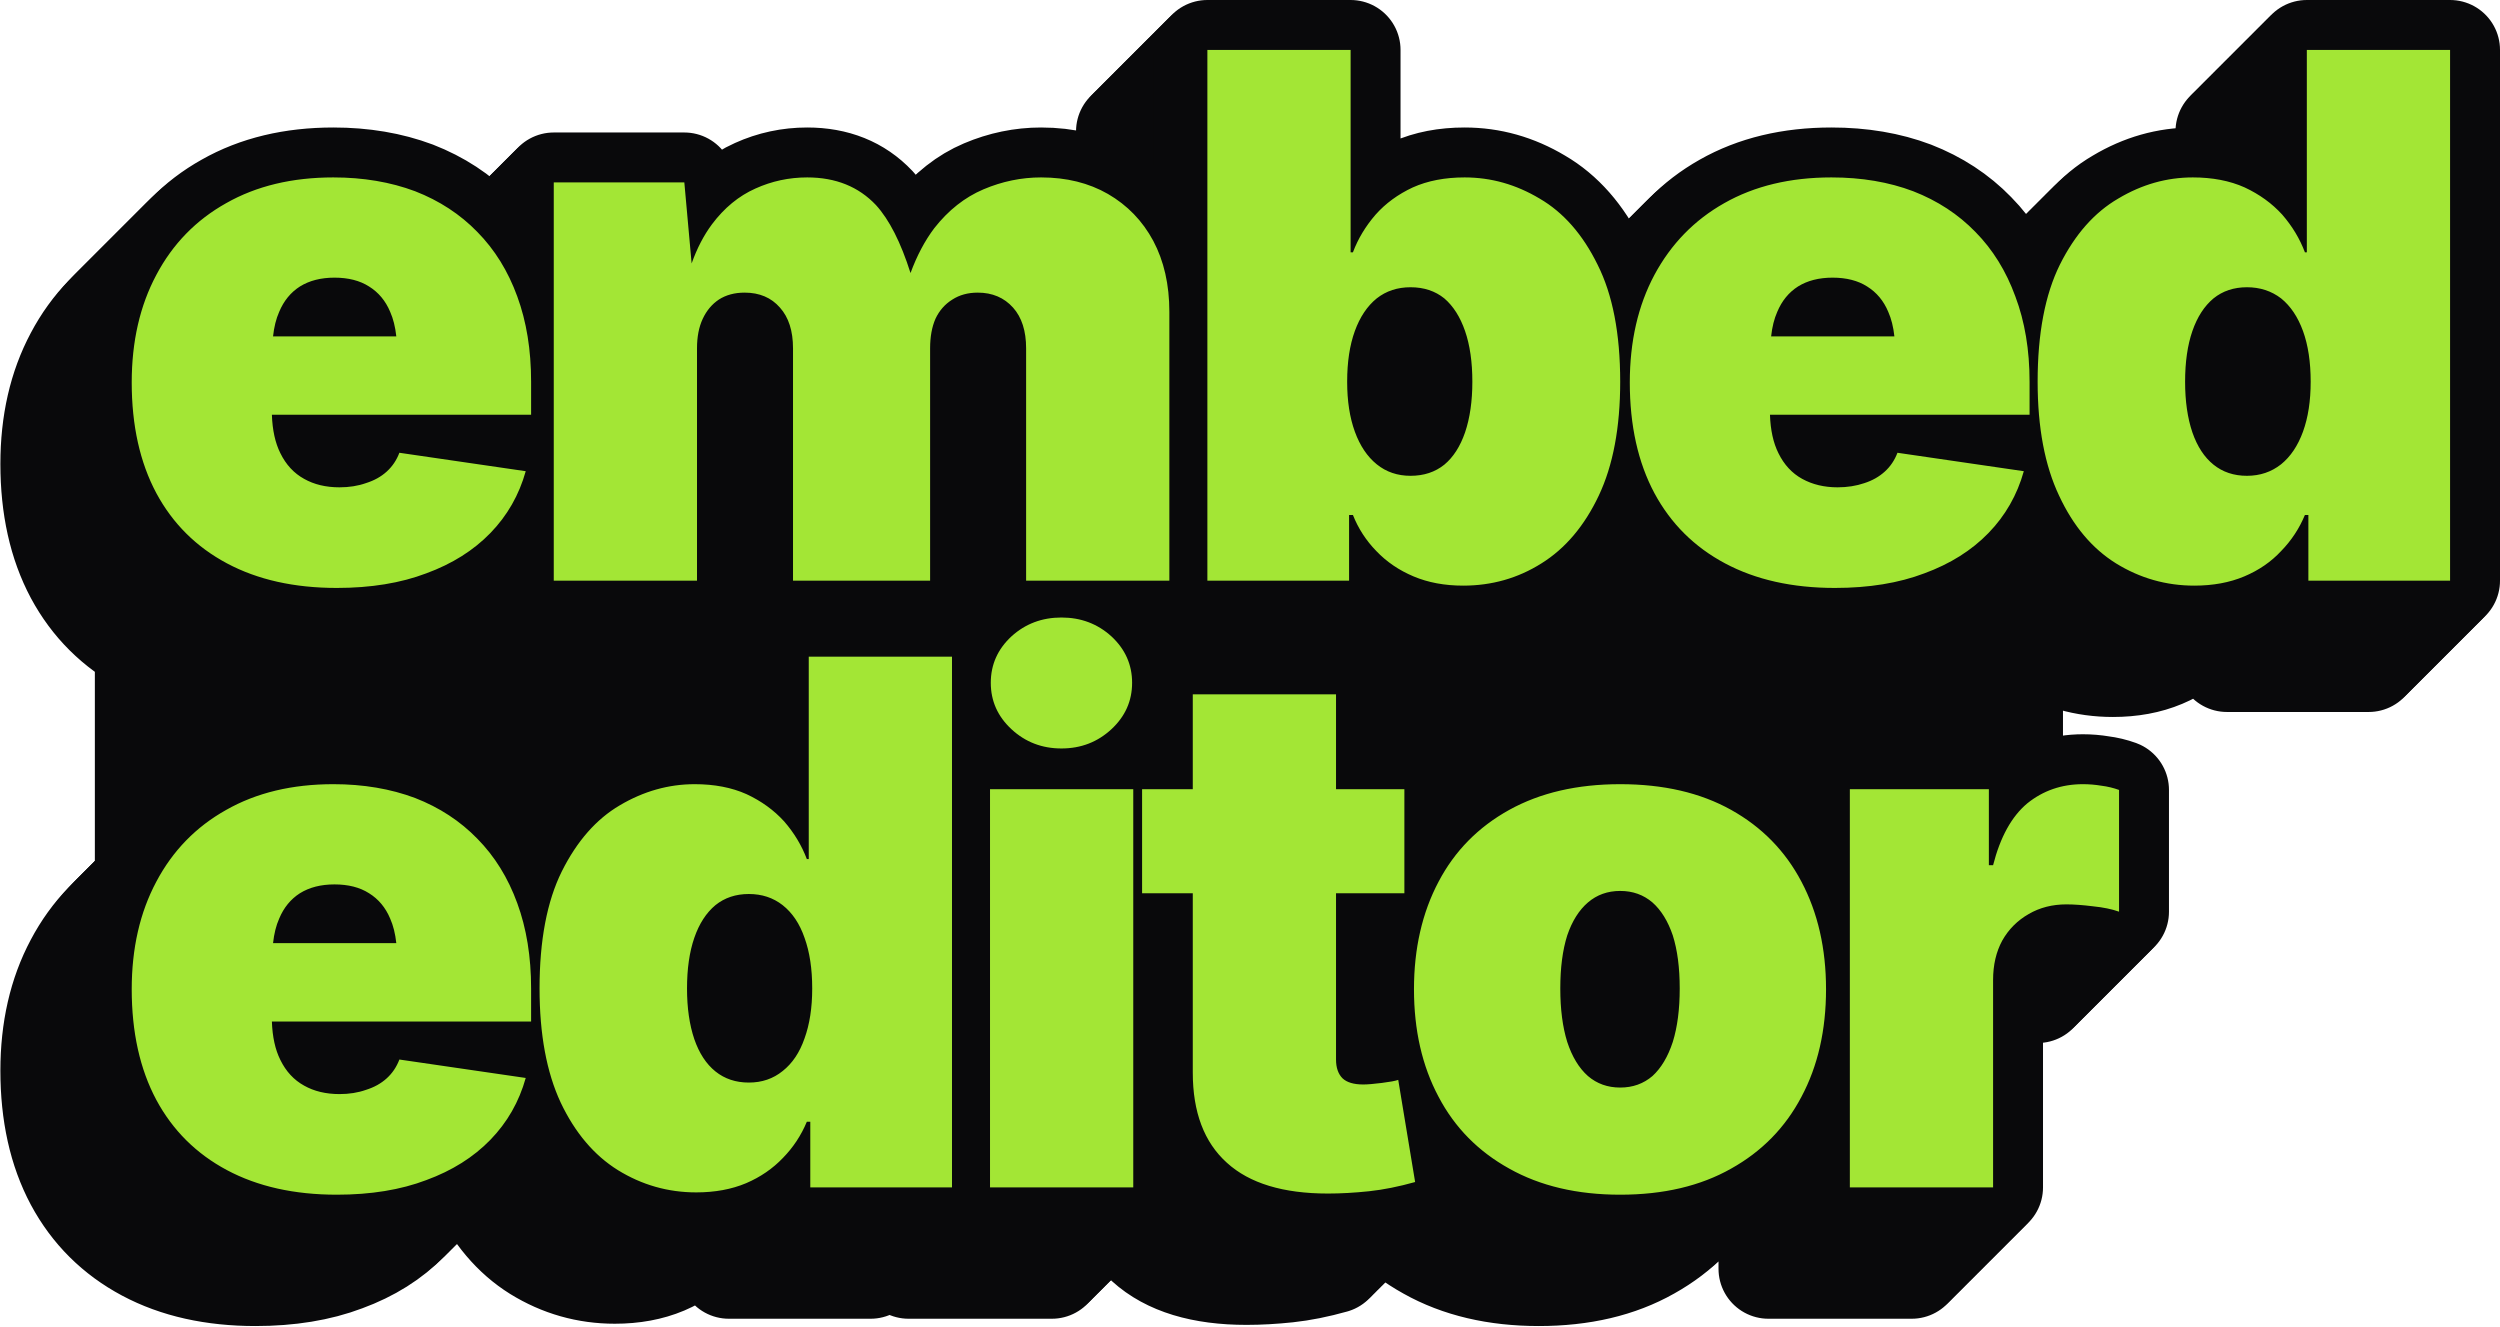
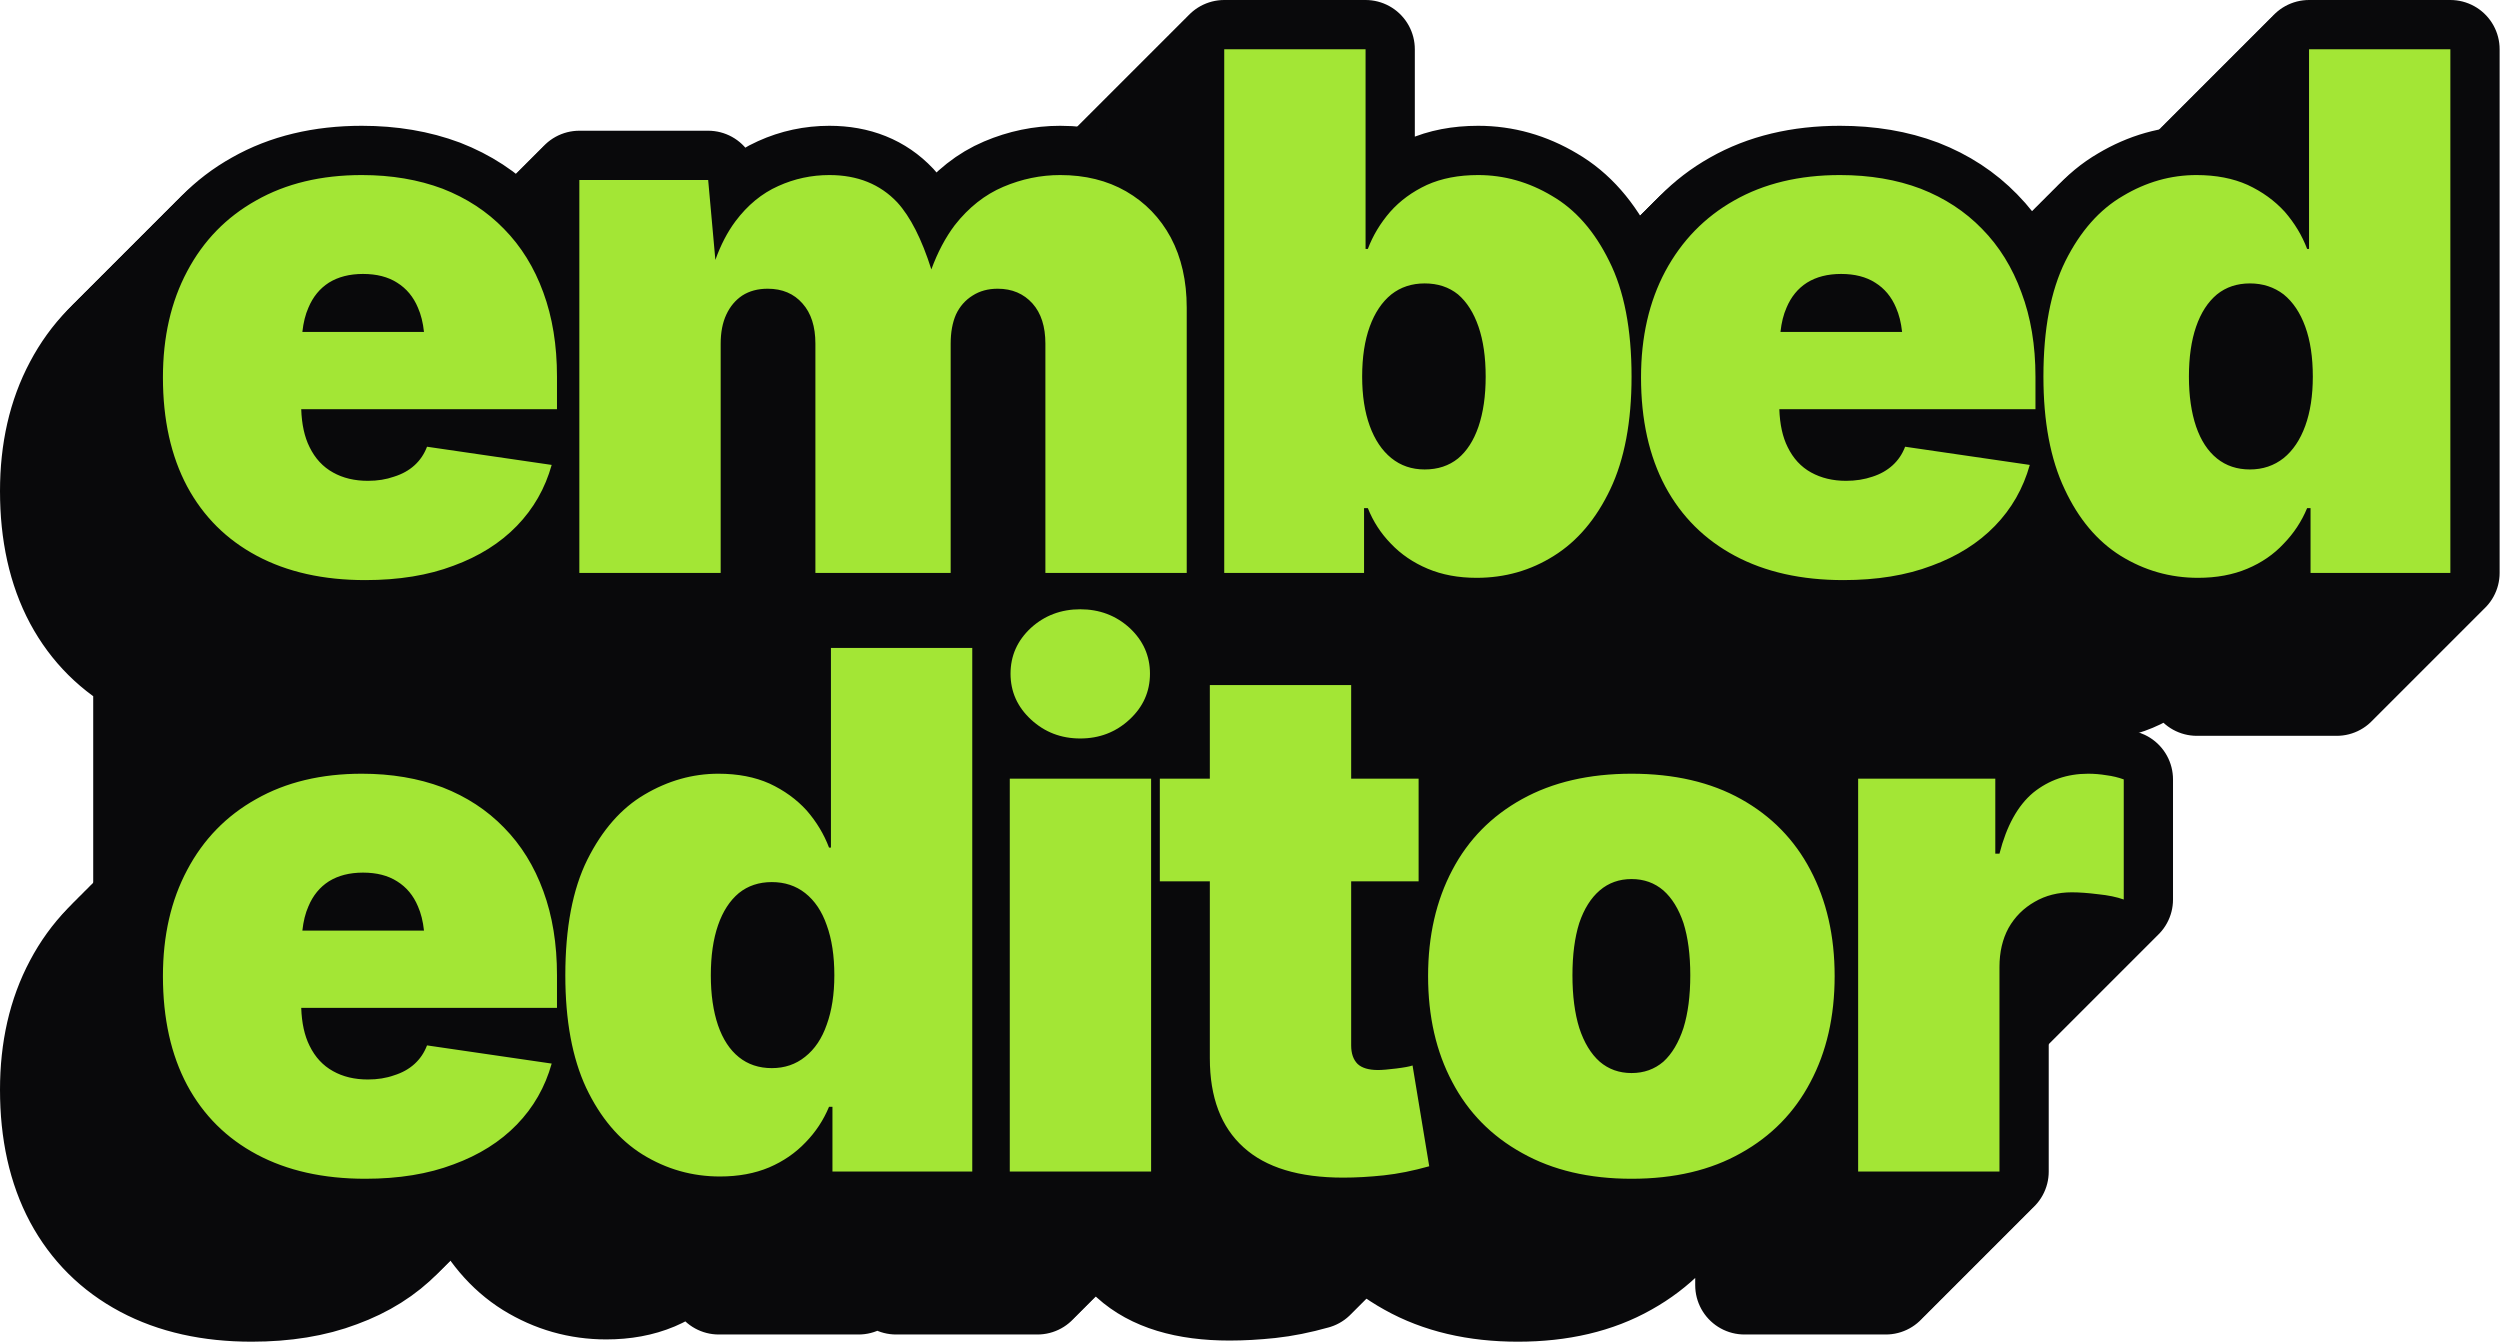
- <svg xmlns="http://www.w3.org/2000/svg" viewBox="-28.5 -151.2 651 345.3" width="651" height="345.3">
+ <svg xmlns="http://www.w3.org/2000/svg" viewBox="-37.2 -151.2 659.8 354.1" width="659.8" height="354.1">
  <defs>
    <path id="ink" d="M59.2 1.9L59.2 1.9Q42.6 1.9 30.6-4.5Q18.6-10.9 12.2-22.8Q5.8-34.8 5.8-51.6L5.8-51.6Q5.8-67.6 12.2-79.6Q18.6-91.7 30.4-98.3Q42.2-105.0 58.3-105.0L58.3-105.0Q70.0-105.0 79.6-101.4Q89.1-97.7 95.8-90.8Q102.6-83.9 106.2-74.0Q109.8-64.2 109.8-51.8L109.8-51.8L109.8-43.2L42.3-43.2Q42.5-37.2 44.5-33.2L44.5-33.2Q46.7-28.7 50.7-26.5Q54.6-24.3 59.9-24.3L59.9-24.3Q63.7-24.3 66.8-25.4Q70.0-26.4 72.2-28.4Q74.4-30.4 75.5-33.3L75.5-33.3L108.4-28.5Q105.8-19.2 99.2-12.4Q92.6-5.6 82.5-1.9Q72.5 1.9 59.2 1.9ZM42.6-63.6L42.6-63.6L74.7-63.6Q74.3-67.3 73.1-70.0L73.1-70.0Q71.3-74.3 67.6-76.6Q64.0-78.9 58.6-78.9Q53.3-78.9 49.6-76.6Q46.0-74.3 44.2-70.0L44.2-70.0Q43.0-67.3 42.6-63.6ZM153.0 0L115.7 0L115.7-103.7L149.7-103.7L151.6-82.6Q153.7-88.5 156.9-92.8L156.9-92.8Q161.7-99.2 168.2-102.1Q174.6-105.0 181.7-105.0L181.7-105.0Q192.8-105.0 199.6-97.8L199.6-97.8Q204.8-92.1 208.6-80.1L208.6-80.1Q211.1-86.9 214.8-91.8L214.8-91.8Q220.3-98.8 227.6-101.9Q234.9-105.0 242.6-105.0L242.6-105.0Q252.5-105.0 260.0-100.7Q267.6-96.3 271.8-88.5Q276-80.6 276-70.0L276-70.0L276 0L238.7 0L238.7-60.5Q238.7-67.3 235.3-71.1Q231.8-75.0 226.1-75.0L226.1-75.0Q222.3-75.0 219.5-73.2Q216.6-71.4 215.1-68.2Q213.7-65.0 213.7-60.5L213.7-60.5L213.7 0L178.0 0L178.0-60.5Q178.0-67.3 174.6-71.1Q171.2-75.0 165.4-75.0L165.4-75.0Q161.5-75.0 158.7-73.2Q156.0-71.4 154.5-68.2Q153.0-65.0 153.0-60.5L153.0-60.5L153.0 0ZM352.5 1.3L352.5 1.3Q345.3 1.3 339.6-1.1Q333.9-3.5 329.9-7.7Q325.9-11.8 323.8-17.1L323.8-17.1L322.8-17.1L322.8 0L285.9 0L285.9-138.2L323.2-138.2L323.2-85.5L323.8-85.5Q325.8-90.8 329.7-95.3Q333.6-99.7 339.4-102.4Q345.2-105.0 352.9-105.0L352.9-105.0Q363.2-105.0 372.4-99.5Q381.7-94.1 387.5-82.3Q393.4-70.6 393.4-51.8L393.4-51.8Q393.4-33.9 387.8-22.1Q382.2-10.3 372.9-4.5Q363.7 1.3 352.5 1.3ZM338.8-27.3L338.8-27.3Q344.0-27.3 347.6-30.2Q351.1-33.1 353.0-38.6Q354.9-44.2 354.9-51.8L354.9-51.8Q354.9-59.5 353.0-65.0Q351.1-70.5 347.6-73.5Q344.0-76.4 338.8-76.4L338.8-76.4Q333.7-76.4 330.0-73.5Q326.3-70.5 324.3-65.0Q322.3-59.5 322.3-51.8L322.3-51.8Q322.3-44.3 324.3-38.8Q326.3-33.3 330.0-30.3Q333.7-27.3 338.8-27.3ZM449.3 1.9L449.3 1.9Q432.7 1.9 420.7-4.5Q408.7-10.9 402.3-22.8Q395.9-34.8 395.9-51.6L395.9-51.6Q395.9-67.6 402.3-79.6Q408.8-91.7 420.5-98.3Q432.3-105.0 448.4-105.0L448.4-105.0Q460.2-105.0 469.7-101.4Q479.2-97.7 485.9-90.8Q492.7-83.9 496.3-74.0Q500.0-64.2 500.0-51.8L500.0-51.8L500.0-43.2L432.4-43.2Q432.6-37.2 434.6-33.2L434.6-33.2Q436.8-28.7 440.8-26.5Q444.8-24.3 450.0-24.3L450.0-24.3Q453.8-24.3 457.0-25.4Q460.1-26.4 462.3-28.4Q464.5-30.4 465.6-33.3L465.6-33.3L498.5-28.5Q495.9-19.2 489.3-12.4Q482.7-5.6 472.6-1.9Q462.6 1.9 449.3 1.9ZM432.7-63.6L432.7-63.6L464.8-63.6Q464.4-67.3 463.2-70.0L463.2-70.0Q461.4-74.3 457.7-76.6Q454.1-78.9 448.7-78.9Q443.4-78.9 439.7-76.6Q436.1-74.3 434.3-70.0L434.3-70.0Q433.1-67.3 432.7-63.6ZM542.9 1.3L542.9 1.3Q531.9 1.3 522.5-4.5Q513.2-10.3 507.7-22.1Q502.1-33.9 502.1-51.8L502.1-51.8Q502.1-70.6 507.9-82.3Q513.8-94.1 523.1-99.5Q532.3-105.0 542.5-105.0L542.5-105.0Q550.2-105.0 556.0-102.4Q561.8-99.7 565.8-95.3Q569.7-90.8 571.7-85.5L571.7-85.5L572.2-85.5L572.2-138.2L609.5-138.2L609.5 0L572.6 0L572.6-17.1L571.7-17.1Q569.5-11.8 565.5-7.7Q561.6-3.5 555.9-1.1Q550.2 1.3 542.9 1.3ZM556.6-27.3L556.6-27.3Q561.7-27.3 565.5-30.3Q569.2-33.3 571.2-38.8Q573.2-44.3 573.2-51.8L573.2-51.8Q573.2-59.5 571.2-65.0Q569.2-70.5 565.5-73.5Q561.7-76.4 556.6-76.4L556.6-76.4Q551.5-76.4 547.9-73.5Q544.3-70.5 542.4-65.0Q540.5-59.5 540.5-51.8L540.5-51.8Q540.5-44.2 542.4-38.6Q544.3-33.1 547.9-30.2Q551.5-27.3 556.6-27.3ZM59.2 159.9L59.2 159.9Q42.6 159.9 30.6 153.5Q18.6 147.1 12.2 135.2Q5.8 123.2 5.8 106.4L5.8 106.4Q5.8 90.4 12.2 78.4Q18.6 66.3 30.4 59.7Q42.2 53.0 58.3 53.0L58.3 53.0Q70.0 53.0 79.6 56.6Q89.1 60.3 95.8 67.2Q102.6 74.1 106.2 84.0Q109.8 93.8 109.8 106.2L109.8 106.2L109.8 114.8L42.3 114.8Q42.5 120.8 44.5 124.8L44.5 124.8Q46.7 129.3 50.7 131.5Q54.6 133.7 59.9 133.7L59.9 133.7Q63.7 133.7 66.8 132.6Q70.0 131.6 72.2 129.6Q74.4 127.6 75.5 124.7L75.5 124.7L108.4 129.5Q105.8 138.8 99.2 145.6Q92.6 152.4 82.5 156.1Q72.5 159.9 59.2 159.9ZM42.6 94.4L42.6 94.4L74.7 94.4Q74.3 90.7 73.1 88.0L73.1 88.0Q71.3 83.7 67.6 81.4Q64.0 79.1 58.6 79.1Q53.3 79.1 49.6 81.4Q46.0 83.7 44.2 88.0L44.2 88.0Q43.0 90.7 42.6 94.4ZM152.8 159.3L152.8 159.3Q141.8 159.3 132.4 153.5Q123.1 147.7 117.5 135.9Q112.0 124.1 112.0 106.2L112.0 106.2Q112.0 87.4 117.8 75.7Q123.7 63.9 132.9 58.5Q142.2 53.0 152.4 53.0L152.4 53.0Q160.1 53.0 165.9 55.6Q171.7 58.3 175.7 62.7Q179.6 67.2 181.6 72.5L181.6 72.5L182.1 72.5L182.1 19.8L219.4 19.8L219.4 158L182.5 158L182.5 140.9L181.6 140.9Q179.4 146.2 175.4 150.3Q171.4 154.5 165.8 156.9Q160.1 159.3 152.8 159.3ZM166.5 130.7L166.5 130.7Q171.6 130.7 175.3 127.7Q179.1 124.7 181.0 119.2Q183.0 113.7 183.0 106.2L183.0 106.2Q183.0 98.5 181.0 93.0Q179.1 87.5 175.3 84.5Q171.6 81.6 166.5 81.6L166.5 81.6Q161.4 81.6 157.8 84.5Q154.2 87.5 152.3 93.0Q150.4 98.5 150.4 106.2L150.4 106.2Q150.4 113.8 152.3 119.4Q154.2 124.9 157.8 127.8Q161.4 130.7 166.5 130.7ZM266.6 158L229.3 158L229.3 54.3L266.6 54.3L266.6 158ZM247.9 43.7L247.9 43.7Q240.3 43.7 234.9 38.7Q229.5 33.7 229.5 26.6L229.5 26.6Q229.5 19.5 234.9 14.5Q240.3 9.6 247.9 9.6L247.9 9.6Q255.5 9.6 260.9 14.5Q266.3 19.5 266.3 26.6L266.3 26.6Q266.3 33.7 260.9 38.7Q255.5 43.7 247.9 43.7ZM319.4 54.3L337.2 54.3L337.2 81.4L319.4 81.4L319.4 124.7Q319.4 127.9 321.1 129.6Q322.8 131.2 326.5 131.2L326.5 131.2Q328.1 131.2 331.3 130.8Q334.5 130.4 335.6 130.0L335.6 130.0L340.0 156.6Q333.6 158.4 328.0 159.0Q322.3 159.6 317.3 159.6L317.3 159.6Q299.8 159.6 291.0 151.6Q282.1 143.6 282.1 128.1L282.1 128.1L282.1 81.4L268.9 81.4L268.9 54.3L282.1 54.3L282.1 29.6L319.4 29.6L319.4 54.3ZM393.4 159.9L393.4 159.9Q376.6 159.9 364.5 153.1Q352.4 146.4 346.1 134.4Q339.7 122.4 339.7 106.4L339.7 106.4Q339.7 90.5 346.1 78.4Q352.4 66.4 364.5 59.7Q376.6 53.0 393.4 53.0L393.4 53.0Q410.3 53.0 422.3 59.7Q434.3 66.4 440.6 78.4Q447.0 90.5 447.0 106.4L447.0 106.4Q447.0 122.4 440.6 134.4Q434.3 146.4 422.3 153.1Q410.3 159.9 393.4 159.9ZM393.4 132.0L393.4 132.0Q398.3 132.0 401.8 129.0Q405.2 125.9 407.1 120.1Q408.9 114.3 408.9 106.2L408.9 106.2Q408.9 98.1 407.1 92.4Q405.2 86.8 401.8 83.8Q398.3 80.8 393.4 80.8L393.4 80.8Q388.5 80.8 385.0 83.8Q381.5 86.8 379.6 92.4Q377.8 98.1 377.8 106.2L377.8 106.2Q377.8 114.3 379.6 120.1Q381.5 125.9 385.0 129.0Q388.5 132.0 393.4 132.0ZM490.5 158L453.2 158L453.2 54.3L489.4 54.3L489.4 74.1L490.5 74.1Q493.3 63.1 499.4 58.0Q505.6 53.0 513.9 53.0L513.9 53.0Q516.3 53.0 518.7 53.4Q521.1 53.7 523.3 54.5L523.3 54.5L523.3 86.2Q520.5 85.2 516.5 84.8Q512.5 84.3 509.6 84.3L509.6 84.3Q504.1 84.3 499.8 86.8Q495.4 89.3 492.9 93.7Q490.5 98.1 490.5 104.0L490.5 104.0L490.5 158ZM30.4-30.4L495.7-30.4L495.7 63L30.4 63Z" fill="#09090B" stroke="#09090B" stroke-width="26" stroke-linejoin="round" />
  </defs>
-   <use href="#ink" transform="translate(-21.2 21.2)" />
-   <use href="#ink" transform="translate(-20.2 20.2)" />
-   <use href="#ink" transform="translate(-19.1 19.1)" />
+   <use href="#ink" transform="translate(-30 30)" />
+   <use href="#ink" transform="translate(-28.5 28.5)" />
+   <use href="#ink" transform="translate(-27 27)" />
+   <use href="#ink" transform="translate(-25.5 25.5)" />
+   <use href="#ink" transform="translate(-24 24)" />
+   <use href="#ink" transform="translate(-22.5 22.5)" />
+   <use href="#ink" transform="translate(-21 21)" />
+   <use href="#ink" transform="translate(-19.5 19.5)" />
  <use href="#ink" transform="translate(-18 18)" />
-   <use href="#ink" transform="translate(-17 17)" />
-   <use href="#ink" transform="translate(-15.9 15.9)" />
-   <use href="#ink" transform="translate(-14.8 14.8)" />
-   <use href="#ink" transform="translate(-13.8 13.8)" />
-   <use href="#ink" transform="translate(-12.7 12.7)" />
-   <use href="#ink" transform="translate(-11.7 11.7)" />
-   <use href="#ink" transform="translate(-10.6 10.6)" />
-   <use href="#ink" transform="translate(-9.5 9.5)" />
-   <use href="#ink" transform="translate(-8.5 8.5)" />
-   <use href="#ink" transform="translate(-7.4 7.4)" />
-   <use href="#ink" transform="translate(-6.4 6.4)" />
-   <use href="#ink" transform="translate(-5.3 5.3)" />
-   <use href="#ink" transform="translate(-4.2 4.2)" />
-   <use href="#ink" transform="translate(-3.2 3.2)" />
-   <use href="#ink" transform="translate(-2.1 2.1)" />
-   <use href="#ink" transform="translate(-1.1 1.1)" />
+   <use href="#ink" transform="translate(-16.5 16.5)" />
+   <use href="#ink" transform="translate(-15 15)" />
+   <use href="#ink" transform="translate(-13.5 13.5)" />
+   <use href="#ink" transform="translate(-12 12)" />
+   <use href="#ink" transform="translate(-10.5 10.5)" />
+   <use href="#ink" transform="translate(-9 9)" />
+   <use href="#ink" transform="translate(-7.5 7.5)" />
+   <use href="#ink" transform="translate(-6 6)" />
+   <use href="#ink" transform="translate(-4.5 4.5)" />
+   <use href="#ink" transform="translate(-3 3)" />
+   <use href="#ink" transform="translate(-1.5 1.5)" />
  <use href="#ink" />
  <path d="M59.2 1.9L59.2 1.9Q42.6 1.9 30.6-4.5Q18.6-10.9 12.2-22.8Q5.8-34.8 5.8-51.6L5.8-51.6Q5.8-67.6 12.2-79.6Q18.6-91.7 30.4-98.3Q42.2-105.0 58.3-105.0L58.3-105.0Q70.0-105.0 79.6-101.4Q89.1-97.7 95.8-90.8Q102.6-83.9 106.2-74.0Q109.8-64.2 109.8-51.8L109.8-51.8L109.8-43.2L42.3-43.2Q42.5-37.2 44.5-33.2L44.5-33.2Q46.7-28.7 50.7-26.5Q54.6-24.3 59.9-24.3L59.9-24.3Q63.7-24.3 66.8-25.4Q70.0-26.4 72.2-28.4Q74.4-30.4 75.5-33.3L75.5-33.3L108.4-28.5Q105.8-19.2 99.2-12.4Q92.6-5.6 82.5-1.9Q72.5 1.9 59.2 1.9ZM42.6-63.6L42.6-63.6L74.7-63.6Q74.3-67.3 73.1-70.0L73.1-70.0Q71.3-74.3 67.6-76.6Q64.0-78.9 58.6-78.9Q53.3-78.9 49.6-76.6Q46.0-74.3 44.2-70.0L44.2-70.0Q43.0-67.3 42.6-63.6ZM153.0 0L115.7 0L115.7-103.7L149.7-103.7L151.6-82.6Q153.7-88.5 156.9-92.8L156.9-92.8Q161.7-99.2 168.2-102.1Q174.6-105.0 181.7-105.0L181.7-105.0Q192.8-105.0 199.6-97.8L199.6-97.8Q204.8-92.1 208.6-80.1L208.6-80.1Q211.1-86.9 214.8-91.8L214.8-91.8Q220.3-98.8 227.6-101.9Q234.9-105.0 242.6-105.0L242.6-105.0Q252.5-105.0 260.0-100.7Q267.6-96.3 271.8-88.5Q276-80.6 276-70.0L276-70.0L276 0L238.7 0L238.7-60.5Q238.7-67.3 235.3-71.1Q231.8-75.0 226.1-75.0L226.1-75.0Q222.3-75.0 219.5-73.2Q216.6-71.4 215.1-68.2Q213.7-65.0 213.7-60.5L213.7-60.5L213.7 0L178.0 0L178.0-60.5Q178.0-67.3 174.6-71.1Q171.2-75.0 165.4-75.0L165.4-75.0Q161.5-75.0 158.7-73.2Q156.0-71.4 154.5-68.2Q153.0-65.0 153.0-60.5L153.0-60.5L153.0 0ZM352.5 1.3L352.5 1.3Q345.3 1.3 339.6-1.1Q333.9-3.5 329.9-7.7Q325.9-11.8 323.8-17.1L323.8-17.1L322.8-17.1L322.8 0L285.9 0L285.9-138.2L323.2-138.2L323.2-85.5L323.8-85.5Q325.8-90.8 329.7-95.3Q333.6-99.7 339.4-102.4Q345.2-105.0 352.9-105.0L352.9-105.0Q363.2-105.0 372.4-99.5Q381.7-94.1 387.5-82.3Q393.4-70.6 393.4-51.8L393.4-51.8Q393.4-33.9 387.8-22.1Q382.2-10.3 372.9-4.5Q363.7 1.3 352.5 1.3ZM338.8-27.3L338.8-27.3Q344.0-27.3 347.6-30.2Q351.1-33.1 353.0-38.6Q354.9-44.2 354.9-51.8L354.9-51.8Q354.9-59.5 353.0-65.0Q351.1-70.5 347.6-73.5Q344.0-76.4 338.8-76.4L338.8-76.4Q333.7-76.4 330.0-73.5Q326.3-70.5 324.3-65.0Q322.3-59.5 322.3-51.8L322.3-51.8Q322.3-44.3 324.3-38.8Q326.3-33.3 330.0-30.3Q333.7-27.3 338.8-27.3ZM449.3 1.9L449.3 1.9Q432.7 1.9 420.7-4.5Q408.7-10.9 402.3-22.8Q395.9-34.8 395.9-51.6L395.9-51.6Q395.9-67.6 402.3-79.6Q408.8-91.7 420.5-98.3Q432.3-105.0 448.4-105.0L448.4-105.0Q460.2-105.0 469.7-101.4Q479.2-97.7 485.9-90.8Q492.7-83.9 496.3-74.0Q500.0-64.2 500.0-51.8L500.0-51.8L500.0-43.2L432.4-43.2Q432.6-37.2 434.6-33.2L434.6-33.2Q436.8-28.7 440.8-26.5Q444.8-24.3 450.0-24.3L450.0-24.3Q453.8-24.3 457.0-25.4Q460.1-26.4 462.3-28.4Q464.5-30.4 465.6-33.3L465.6-33.3L498.5-28.5Q495.9-19.2 489.3-12.4Q482.7-5.6 472.6-1.9Q462.6 1.9 449.3 1.9ZM432.7-63.6L432.7-63.6L464.8-63.6Q464.4-67.3 463.2-70.0L463.2-70.0Q461.4-74.3 457.7-76.6Q454.1-78.9 448.7-78.9Q443.4-78.9 439.7-76.6Q436.1-74.3 434.3-70.0L434.3-70.0Q433.1-67.3 432.7-63.6ZM542.9 1.3L542.9 1.3Q531.9 1.3 522.5-4.5Q513.2-10.3 507.7-22.1Q502.1-33.9 502.1-51.8L502.1-51.8Q502.1-70.6 507.9-82.3Q513.8-94.1 523.1-99.5Q532.3-105.0 542.5-105.0L542.5-105.0Q550.2-105.0 556.0-102.4Q561.8-99.7 565.8-95.3Q569.7-90.8 571.7-85.5L571.7-85.5L572.2-85.5L572.2-138.2L609.5-138.2L609.5 0L572.6 0L572.6-17.1L571.7-17.1Q569.5-11.8 565.5-7.7Q561.6-3.5 555.9-1.1Q550.2 1.3 542.9 1.3ZM556.6-27.3L556.6-27.3Q561.7-27.3 565.5-30.3Q569.2-33.3 571.2-38.8Q573.2-44.3 573.2-51.8L573.2-51.8Q573.2-59.5 571.2-65.0Q569.2-70.5 565.5-73.5Q561.7-76.4 556.6-76.4L556.6-76.4Q551.5-76.4 547.9-73.5Q544.3-70.5 542.4-65.0Q540.5-59.5 540.5-51.8L540.5-51.8Q540.5-44.2 542.4-38.6Q544.3-33.1 547.9-30.2Q551.5-27.3 556.6-27.3ZM59.2 159.9L59.2 159.9Q42.6 159.9 30.6 153.5Q18.6 147.1 12.2 135.2Q5.8 123.2 5.8 106.4L5.8 106.4Q5.8 90.4 12.2 78.4Q18.6 66.3 30.4 59.7Q42.2 53.0 58.3 53.0L58.3 53.0Q70.0 53.0 79.6 56.6Q89.1 60.3 95.8 67.2Q102.6 74.1 106.2 84.0Q109.8 93.8 109.8 106.2L109.8 106.2L109.8 114.8L42.3 114.8Q42.5 120.8 44.5 124.8L44.5 124.8Q46.7 129.3 50.7 131.5Q54.6 133.7 59.9 133.7L59.9 133.7Q63.7 133.7 66.8 132.6Q70.0 131.6 72.2 129.6Q74.4 127.6 75.5 124.7L75.5 124.7L108.4 129.5Q105.8 138.8 99.2 145.6Q92.6 152.4 82.5 156.1Q72.5 159.9 59.2 159.9ZM42.6 94.4L42.6 94.4L74.7 94.4Q74.3 90.7 73.1 88.0L73.1 88.0Q71.3 83.7 67.6 81.4Q64.0 79.1 58.6 79.1Q53.3 79.1 49.6 81.4Q46.0 83.7 44.2 88.0L44.2 88.0Q43.0 90.7 42.6 94.4ZM152.8 159.3L152.8 159.3Q141.8 159.3 132.4 153.5Q123.1 147.7 117.5 135.9Q112.0 124.1 112.0 106.2L112.0 106.2Q112.0 87.4 117.8 75.7Q123.7 63.9 132.9 58.5Q142.2 53.0 152.4 53.0L152.4 53.0Q160.1 53.0 165.9 55.6Q171.7 58.3 175.7 62.7Q179.6 67.2 181.6 72.5L181.6 72.5L182.1 72.5L182.1 19.8L219.4 19.8L219.4 158L182.5 158L182.5 140.9L181.6 140.9Q179.4 146.2 175.4 150.3Q171.4 154.5 165.8 156.9Q160.1 159.3 152.8 159.3ZM166.5 130.7L166.5 130.7Q171.6 130.7 175.3 127.7Q179.1 124.7 181.0 119.2Q183.0 113.7 183.0 106.2L183.0 106.2Q183.0 98.5 181.0 93.0Q179.1 87.5 175.3 84.5Q171.6 81.6 166.5 81.6L166.5 81.6Q161.4 81.6 157.8 84.5Q154.2 87.5 152.3 93.0Q150.4 98.5 150.4 106.2L150.4 106.2Q150.4 113.8 152.3 119.4Q154.2 124.9 157.8 127.8Q161.4 130.7 166.5 130.7ZM266.6 158L229.3 158L229.3 54.3L266.6 54.3L266.6 158ZM247.9 43.7L247.9 43.7Q240.3 43.7 234.9 38.7Q229.5 33.7 229.5 26.6L229.5 26.6Q229.5 19.5 234.9 14.5Q240.3 9.6 247.9 9.6L247.9 9.6Q255.5 9.6 260.9 14.5Q266.3 19.5 266.3 26.6L266.3 26.6Q266.3 33.7 260.9 38.7Q255.5 43.7 247.9 43.7ZM319.4 54.3L337.2 54.3L337.2 81.4L319.4 81.4L319.4 124.7Q319.4 127.9 321.1 129.6Q322.8 131.2 326.5 131.2L326.5 131.2Q328.1 131.2 331.3 130.8Q334.5 130.4 335.6 130.0L335.6 130.0L340.0 156.6Q333.6 158.4 328.0 159.0Q322.3 159.6 317.3 159.6L317.3 159.6Q299.8 159.6 291.0 151.6Q282.1 143.6 282.1 128.1L282.1 128.1L282.1 81.4L268.9 81.4L268.9 54.3L282.1 54.3L282.1 29.6L319.4 29.6L319.4 54.3ZM393.4 159.9L393.4 159.9Q376.6 159.9 364.5 153.1Q352.4 146.4 346.1 134.4Q339.7 122.4 339.7 106.4L339.7 106.4Q339.7 90.5 346.1 78.4Q352.4 66.4 364.5 59.7Q376.6 53.0 393.4 53.0L393.4 53.0Q410.3 53.0 422.3 59.7Q434.3 66.4 440.6 78.4Q447.0 90.5 447.0 106.4L447.0 106.4Q447.0 122.4 440.6 134.4Q434.3 146.4 422.3 153.1Q410.3 159.9 393.4 159.9ZM393.4 132.0L393.4 132.0Q398.3 132.0 401.8 129.0Q405.2 125.9 407.1 120.1Q408.9 114.3 408.9 106.2L408.9 106.2Q408.9 98.1 407.1 92.4Q405.2 86.8 401.8 83.8Q398.3 80.8 393.4 80.8L393.4 80.8Q388.5 80.8 385.0 83.8Q381.5 86.8 379.6 92.4Q377.8 98.1 377.8 106.2L377.8 106.2Q377.8 114.3 379.6 120.1Q381.5 125.9 385.0 129.0Q388.5 132.0 393.4 132.0ZM490.5 158L453.2 158L453.2 54.3L489.4 54.3L489.4 74.1L490.5 74.1Q493.3 63.1 499.4 58.0Q505.6 53.0 513.9 53.0L513.9 53.0Q516.3 53.0 518.7 53.4Q521.1 53.7 523.3 54.5L523.3 54.5L523.3 86.2Q520.5 85.2 516.5 84.8Q512.5 84.3 509.6 84.3L509.6 84.3Q504.1 84.3 499.8 86.8Q495.4 89.3 492.9 93.7Q490.5 98.1 490.5 104.0L490.5 104.0L490.5 158Z" fill="#A3E635" />
</svg>
